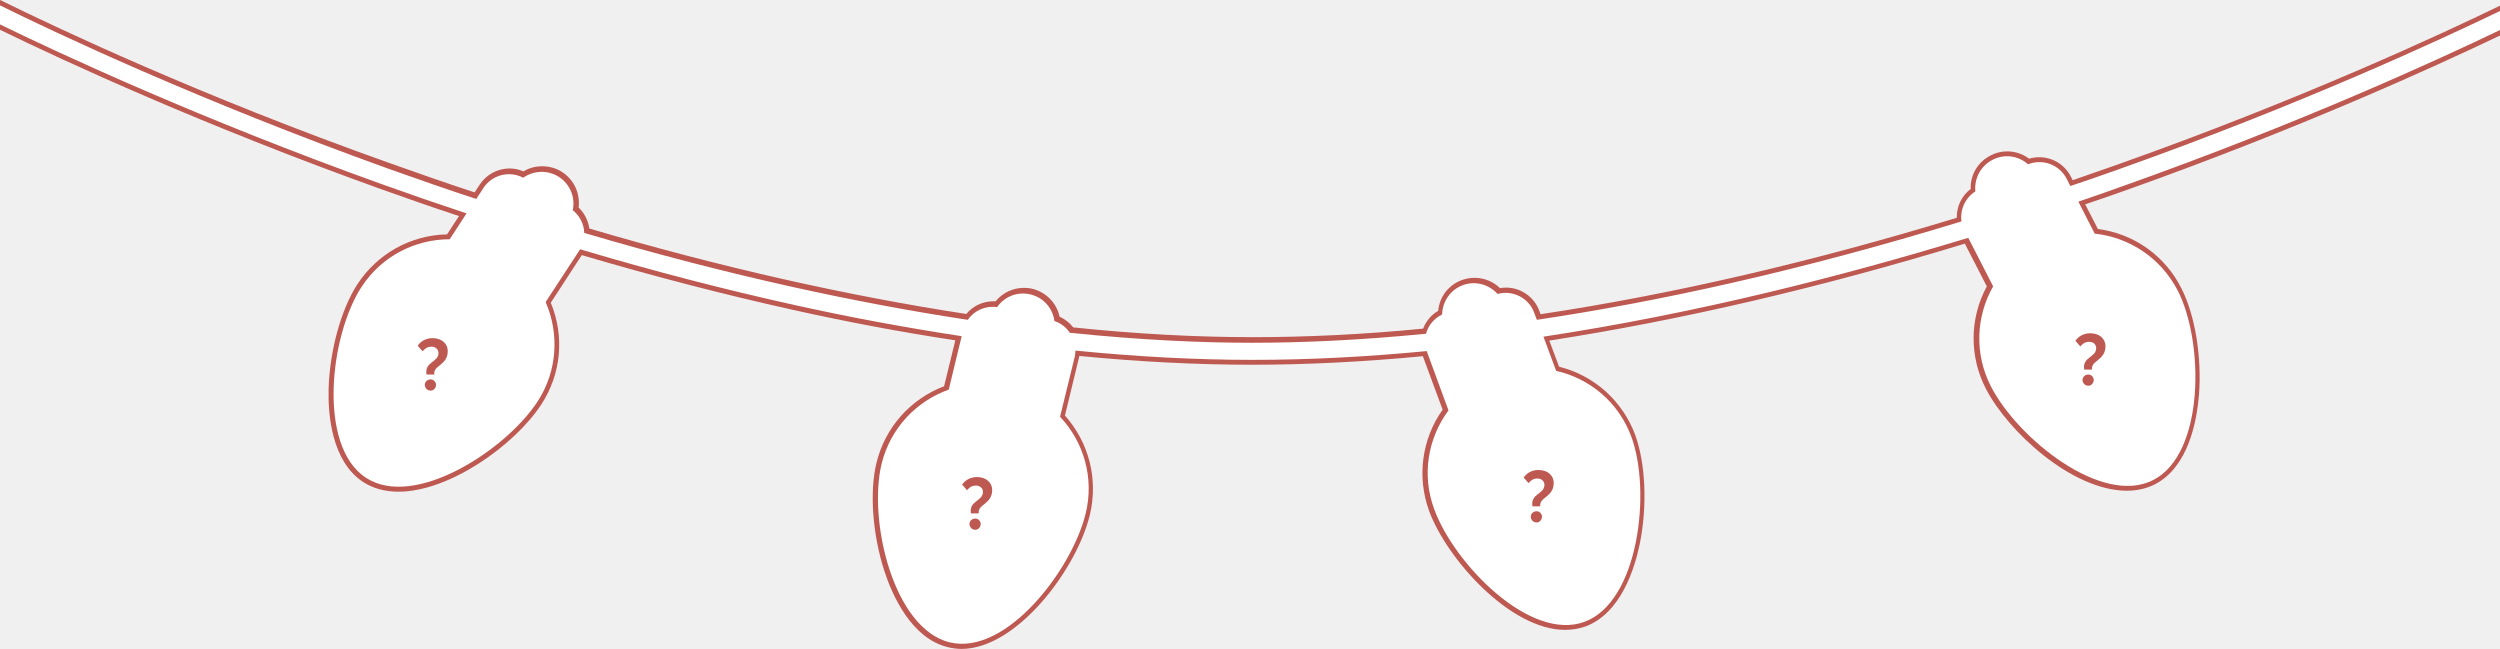
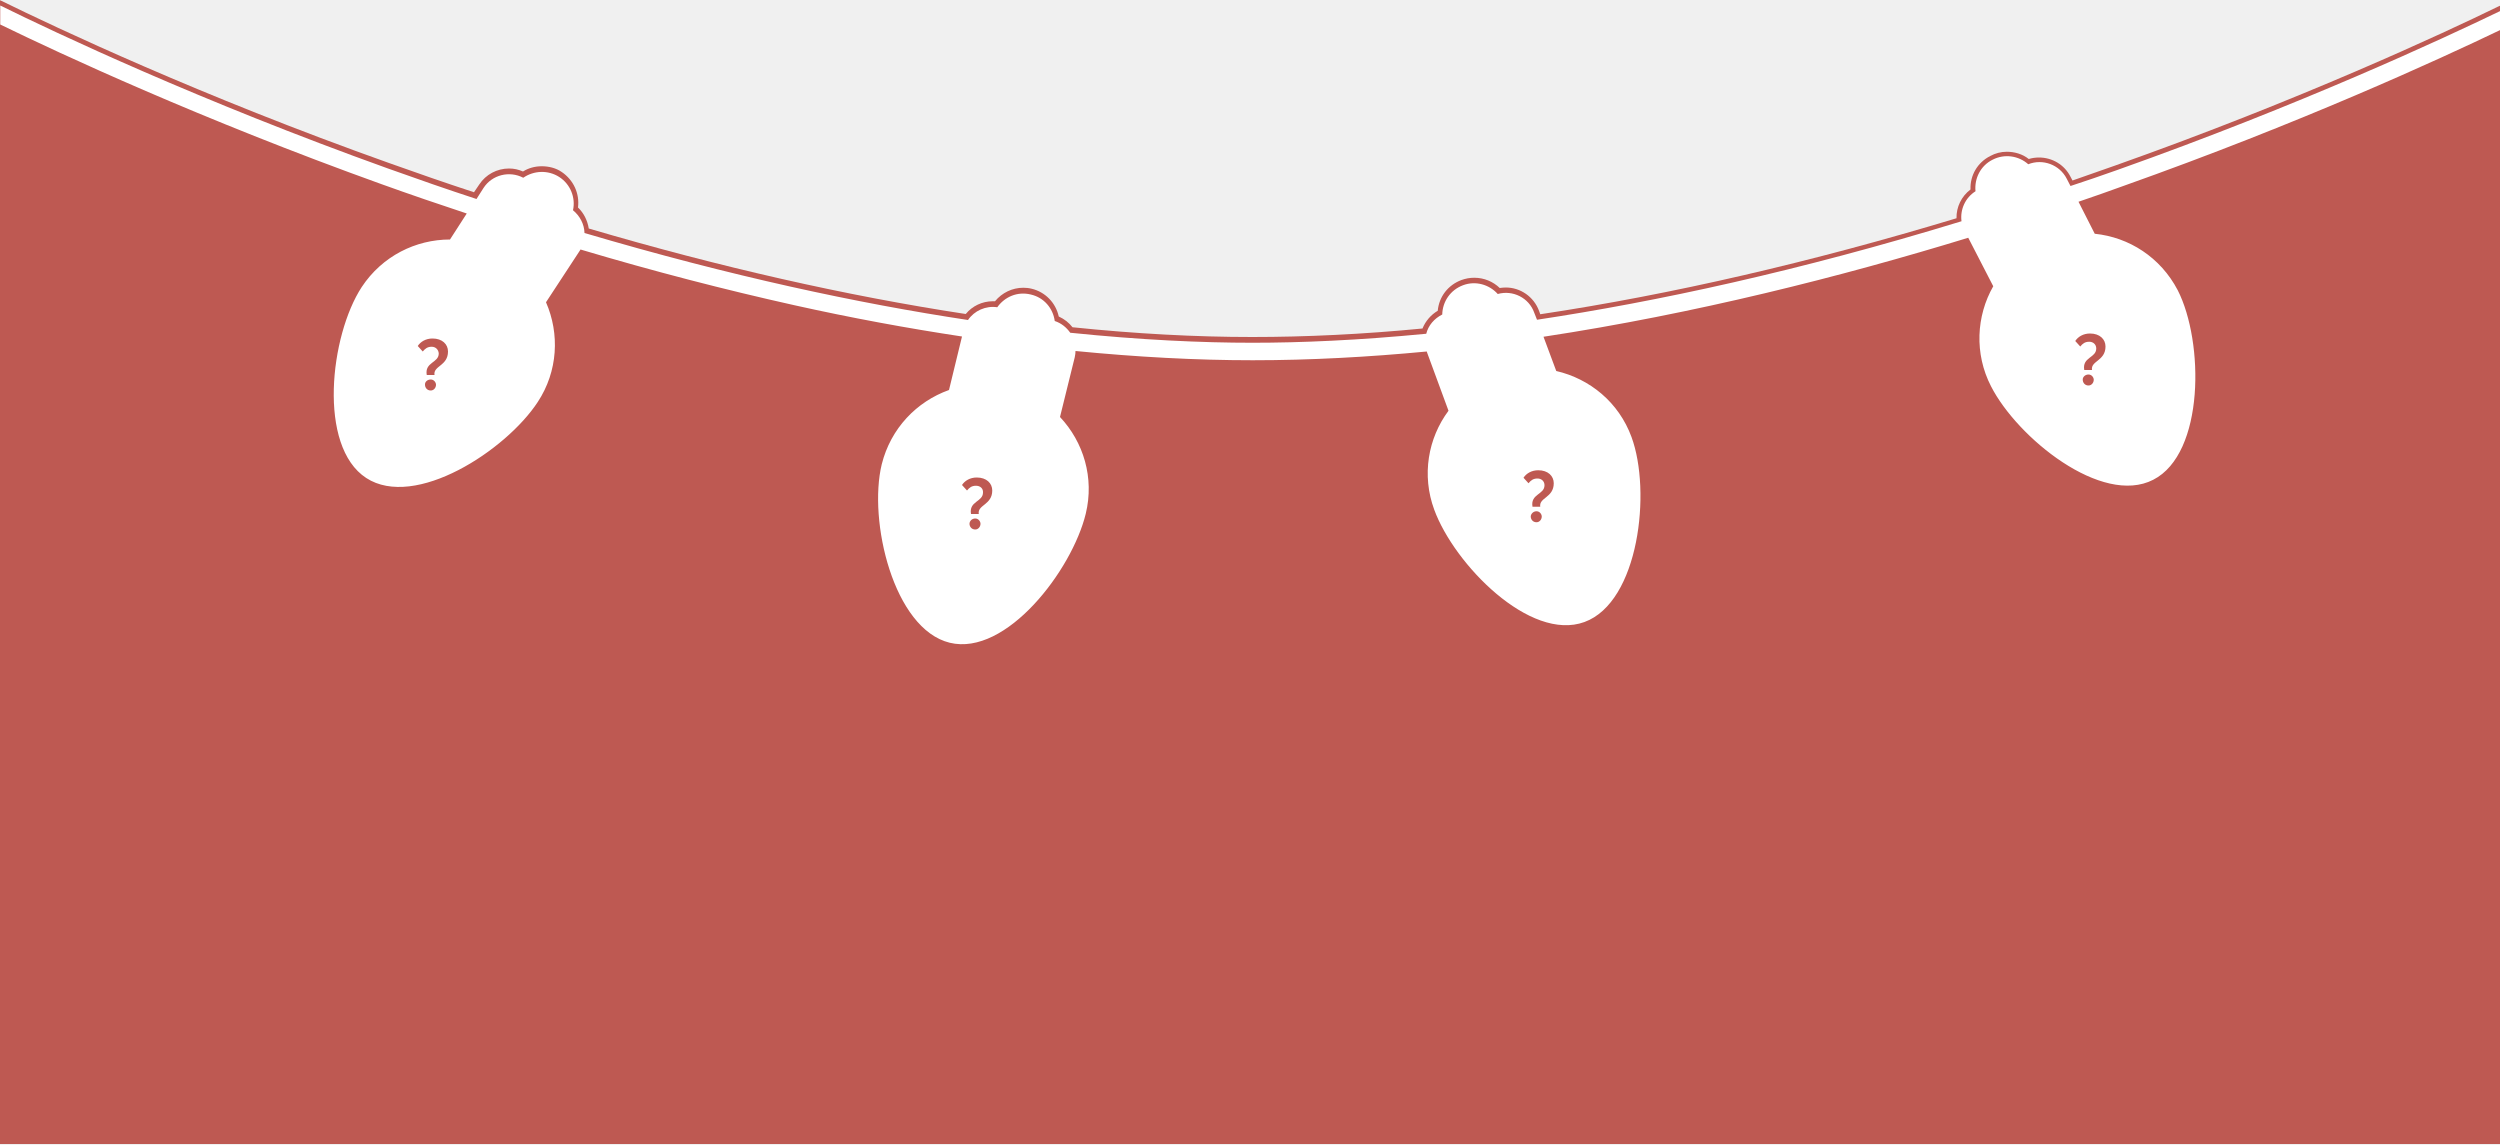
- <svg xmlns="http://www.w3.org/2000/svg" version="1.1" id="Слой_1" x="0px" y="0px" viewBox="0 0 1024 265.7" enable-background="new 0 0 1024 265.7" xml:space="preserve">
+ <svg xmlns="http://www.w3.org/2000/svg" version="1.1" id="Слой_1" x="0px" y="0px" viewBox="-450 -214.8 1000 457.6" enable-background="new -450 -214.8 1000 457.6" xml:space="preserve">
+   <path fill="#BE5952" d="M550-200.6v-11.9l-0.9,0.4c-21.3,10.4-78.8,37.2-153,63.5c-5.6,2-11.1,3.9-17.1,6l-0.8-1.5  c-2.4-4.8-7.3-7.7-12.6-7.7c-1.4,0-2.8,0.2-4.1,0.6c-2.5-2-5.7-2.9-8.8-2.9c-2.3,0-4.6,0.6-6.6,1.7c-5.1,2.6-8.1,7.7-7.9,13.4  c-3.6,2.7-5.7,7-5.6,11.5C274.7-110,218.7-97,166.1-89.1l-0.5-1.4c-2.1-5.6-7.4-9.3-13.3-9.3c-0.9,0-1.7,0.1-2.4,0.2  c-2.7-2.6-6.3-4.1-10.2-4.1c-1.8,0-3.4,0.3-5.1,0.9c-5.4,2-9,6.7-9.5,12.3c-2.7,1.6-4.9,4.1-6.1,7.1c-23.7,2.3-46.7,3.4-68.1,3.4  c-22.6,0-46.8-1.3-71.9-3.9c-1.5-1.9-3.3-3.3-5.5-4.3c-1.2-5.5-5.4-9.8-10.8-11.1c-1.2-0.3-2.3-0.4-3.4-0.4c-4.4,0-8.5,2-11.3,5.4  c-0.3,0-0.6,0-0.9,0c-4.2,0-8.2,1.9-10.8,5.1c-47.9-7.3-98.5-18.8-150.8-34.2c-0.5-3.2-2-6.2-4.3-8.4c0.7-5.6-1.8-11-6.5-14.2  c-2.3-1.6-5.2-2.3-8-2.3c-2.7,0-5.3,0.7-7.5,2.1c-1.8-0.8-3.6-1.2-5.6-1.2c-4.8,0-9.3,2.4-11.9,6.4l-2.1,3.1  c-11.3-3.7-22.8-7.7-34-11.7c-75.6-26.9-133.5-54.3-154.9-64.8l-0.9-0.4v11.9v445.7H550V-200.6z" />
+   <path fill="#FFFFFF" d="M387.9-121.3l-6.5-12.8c6.2-2.1,12.1-4.2,17.9-6.3c70.7-25.1,126-50.5,150.8-62.4v-7.6  c-23,11.1-79.7,37.5-153.2,63.6c-6.3,2.2-12.5,4.4-18.7,6.4l-1.5-2.9c-2.9-5.7-9.7-8.1-15.4-5.8c-3.8-3.4-9.5-4.3-14.3-1.8  c-4.8,2.4-7.3,7.5-6.8,12.6c-4.1,2.6-6.2,7.3-5.6,12c-65.3,20-122.1,32.2-169.8,39.4l-1.1-2.8c-2.1-6-8.6-9.2-14.6-7.5  c-3.4-3.8-8.9-5.4-13.9-3.5c-5.1,1.9-8.2,6.6-8.3,11.7c-3.2,1.6-5.6,4.4-6.4,7.7c-26.9,2.6-50.1,3.6-69.5,3.6  c-20.3,0-44.6-1.1-72.9-4c-1.5-2.1-3.5-3.8-6.2-4.7c-0.7-5.1-4.3-9.4-9.6-10.6c-5.3-1.3-10.4,0.9-13.4,5.1  c-4.6-0.7-9.2,1.4-11.7,5.1c-43.7-6.6-94.9-17.5-153.4-34.8c-0.1-3.5-1.8-6.8-4.6-9.1c1.1-5-1-10.4-5.5-13.3s-10.2-2.6-14.4,0.3  c-5.5-2.9-12.5-1.2-15.9,4.1l-2.8,4.4c-11.6-3.8-23.4-7.9-35.4-12.2c-75.5-27.1-133.2-54.4-155.1-65.2v7.6  c24,11.7,80.3,37.9,152.6,63.9c11.4,4.1,22.8,8,34,11.7l-6.7,10.4c-13.7,0-27.1,6.6-35.3,19c-12.7,19.4-17.7,63.7,1.8,76.4  s55.9-11,68.6-30.4c8.1-12.3,8.8-27.3,3.3-39.9l13.5-20.6c0.1-0.2,0.2-0.3,0.3-0.5c29.2,8.7,57.8,16.1,85.6,22.3  c22.9,5.1,45.2,9.2,67,12.5l-5.2,21.4c-12.9,4.6-23.3,15.3-26.9,29.7c-5.5,22.6,4.7,65.9,27.2,71.4c22.6,5.5,48.9-29,54.4-51.6  c3.5-14.4-0.9-28.7-10.3-38.7l5.9-23.9c0.2-0.9,0.3-1.8,0.3-2.5c24.5,2.4,48.2,3.7,70.9,3.7c23,0,46.4-1.3,69.6-3.5  c0.1,0.2,0.1,0.4,0.2,0.6l8.5,23.1c-8.2,11-10.8,25.8-5.7,39.6c8,21.8,38.3,52.9,60.1,44.9c21.8-8,26.8-52.3,18.8-74  c-5.1-13.9-16.7-23.3-30.1-26.4l-5.1-13.7c60.5-9.2,119-24,169.9-39.6l10,19.4c-6.8,11.9-7.6,27-0.9,40c10.5,20.6,44.3,48,64.9,37.4  c20.6-10.5,20.3-55.2,9.8-75.8C414.2-111.9,401.6-119.9,387.9-121.3z" />
  <g>
-     <path fill="#BE5952" d="M859.3,93.8l-5.2-10.1c5.4-1.8,10.8-3.7,16.2-5.6c70.9-25.2,126.4-50.5,153.8-63.6V2.3l-0.9,0.4   c-21.8,10.6-80.7,38.1-156.7,65c-5.7,2-11.4,4-17.5,6.1l-0.8-1.5c-2.5-4.9-7.5-7.9-12.9-7.9c-1.4,0-2.9,0.2-4.2,0.6   c-2.6-2-5.8-3-9-3c-2.4,0-4.7,0.6-6.8,1.7c-5.2,2.7-8.3,7.9-8.1,13.7c-3.7,2.8-5.8,7.2-5.7,11.8c-59.3,18.1-116.6,31.4-170.5,39.5   l-0.5-1.4c-2.1-5.7-7.6-9.5-13.6-9.5c-0.9,0-1.7,0.1-2.5,0.2c-2.8-2.7-6.5-4.2-10.4-4.2c-1.8,0-3.5,0.3-5.2,0.9   c-5.5,2-9.2,6.9-9.7,12.6c-2.8,1.6-5,4.2-6.2,7.3c-24.3,2.4-47.8,3.5-69.7,3.5c-23.1,0-47.9-1.3-73.6-4c-1.5-1.9-3.4-3.4-5.6-4.4   c-1.2-5.6-5.5-10-11.1-11.4c-1.2-0.3-2.4-0.4-3.5-0.4c-4.5,0-8.7,2-11.6,5.5c-0.3,0-0.6,0-0.9,0c-4.3,0-8.4,1.9-11.1,5.2   c-49-7.5-100.9-19.2-154.4-35c-0.5-3.3-2-6.3-4.4-8.6c0.7-5.7-1.8-11.3-6.7-14.5c-2.4-1.6-5.3-2.4-8.2-2.4c-2.8,0-5.4,0.7-7.7,2.1   c-1.8-0.8-3.7-1.2-5.7-1.2c-4.9,0-9.5,2.5-12.2,6.6l-2.1,3.2c-11.6-3.8-23.3-7.9-34.8-12C82.1,39.3,22.8,11.2,0.9,0.4L0,0v12.2   c27.5,13.4,83.5,39.2,155.6,65.1c10.6,3.8,21.5,7.6,32.4,11.2l-4.9,7.5c-14.9,0.3-28.5,7.9-36.7,20.4   c-6.7,10.3-11.3,27.1-11.8,42.7c-0.3,10.6,1.2,29.8,14.1,38.3c4,2.6,8.9,4,14.5,4c20.7,0,47.4-18.8,58.5-35.7   c8.2-12.5,9.6-28,3.9-41.7l12.7-19.5c29.5,8.7,58.5,16.2,86.4,22.4c22.4,5,44.8,9.2,66.6,12.5l-4.6,18.8   c-13.9,5.3-24.2,17-27.7,31.4c-2.9,11.9-1.6,29.3,3.2,44.2c3.3,10.1,11.1,27.7,26.1,31.3c1.8,0.4,3.6,0.7,5.5,0.7   c22.8,0,47.3-32.8,52.6-54.9c3.5-14.5-0.3-29.6-10.2-40.7l5.7-23.5c0.1-0.3,0.1-0.6,0.2-0.9c24.6,2.4,48.4,3.6,70.8,3.6   c22.2,0,45.7-1.2,69.9-3.5l8.1,21.9c-8.6,12.1-10.6,27.6-5.5,41.6c7.2,19.4,33,48.6,55.7,48.6c2.9,0,5.7-0.5,8.3-1.4   c14.5-5.4,20.2-23.7,22.3-34.1c3.1-15.4,2.3-32.7-1.9-44.3c-5.2-14-16.8-24.4-31.2-28l-4-10.7c53.6-8.3,110.9-21.6,170.2-39.7   l9,17.5c-7.1,13.1-7.2,28.7-0.4,41.9c9,17.5,35.3,41.8,57.8,41.8c0,0,0,0,0,0c4.2,0,8-0.9,11.4-2.6c13.8-7.1,17.2-25.9,18.1-36.6   c1.2-15.6-1.6-32.8-7.2-43.7C886.8,104.7,874,95.7,859.3,93.8z" />
-     <path fill="#FFFFFF" d="M858,95.7l-6.7-13.1c6.3-2.1,12.4-4.3,18.3-6.4c72.4-25.7,129-51.7,154.4-63.9V4.5   c-23.6,11.4-81.6,38.4-156.9,65.1c-6.4,2.3-12.8,4.5-19.1,6.6l-1.5-3c-3-5.8-9.9-8.3-15.8-5.9c-3.9-3.5-9.7-4.4-14.6-1.8   c-4.9,2.5-7.5,7.7-7,12.9c-4.2,2.7-6.3,7.5-5.7,12.3c-66.9,20.5-125,33-173.9,40.3l-1.1-2.9c-2.2-6.1-8.8-9.4-15-7.7   c-3.5-3.9-9.1-5.5-14.2-3.6c-5.2,1.9-8.4,6.8-8.5,12c-3.3,1.6-5.7,4.5-6.6,7.9c-27.5,2.7-51.3,3.7-71.2,3.7   c-20.8,0-45.7-1.1-74.7-4.1c-1.5-2.2-3.6-3.9-6.3-4.8c-0.7-5.2-4.4-9.6-9.8-10.9c-5.4-1.3-10.7,0.9-13.7,5.2   c-4.7-0.7-9.4,1.4-12,5.2c-44.8-6.8-97.2-17.9-157.1-35.6c-0.1-3.6-1.8-7-4.7-9.3c1.1-5.1-1-10.6-5.6-13.6   c-4.6-3-10.4-2.7-14.7,0.3c-5.6-3-12.8-1.2-16.3,4.2l-2.9,4.5c-11.9-3.9-24-8.1-36.3-12.5C81.5,41.2,22.4,13.3,0,2.2V10   c24.6,12,82.2,38.8,156.3,65.4c11.7,4.2,23.3,8.2,34.8,12L184.2,98c-14,0-27.8,6.8-36.1,19.5c-13,19.9-18.1,65.2,1.8,78.2   c19.9,13,57.2-11.3,70.2-31.1c8.3-12.6,9-28,3.4-40.9l13.8-21.1c0.1-0.2,0.2-0.3,0.3-0.5c29.9,8.9,59.2,16.5,87.7,22.8   c23.4,5.2,46.3,9.4,68.6,12.8l-5.3,21.9c-13.2,4.7-23.9,15.7-27.5,30.4c-5.6,23.1,4.8,67.5,27.9,73.1c23.1,5.6,50.1-29.7,55.7-52.8   c3.6-14.7-0.9-29.4-10.5-39.6l6-24.5c0.2-0.9,0.3-1.8,0.3-2.6c25.1,2.5,49.4,3.8,72.6,3.8c23.6,0,47.5-1.3,71.3-3.6   c0.1,0.2,0.1,0.4,0.2,0.6l8.7,23.7c-8.4,11.3-11.1,26.4-5.8,40.6c8.2,22.3,39.2,54.2,61.5,46c22.3-8.2,27.4-53.6,19.2-75.8   c-5.2-14.2-17.1-23.9-30.8-27l-5.2-14c62-9.4,121.9-24.6,174-40.5l10.2,19.9c-7,12.2-7.8,27.6-0.9,41   c10.8,21.1,45.4,49.2,66.5,38.3c21.1-10.8,20.8-56.5,10-77.6C884.9,105.4,872,97.2,858,95.7z" />
-     <g>
-       <g>
-         <path fill="#BE5952" d="M176.8,142c-1.7,0-2.7,0.7-3.7,1.9l-2-2.3c1.1-1.7,3.3-3.1,6-3.1c4,0,6.3,2.4,6.3,5.3     c0,5.9-6.1,5.8-5.5,9.6l-3.2,0c-0.9-5.3,4.9-4.9,4.9-8.8C179.6,143.1,178.4,142,176.8,142z M176.4,155.4c1.3,0,2.2,1.2,2.2,2.2     c0,1.2-0.9,2.4-2.2,2.4c-1.5,0-2.4-1.2-2.4-2.4C174,156.6,174.9,155.4,176.4,155.4z" />
-       </g>
-       <g>
-         <path fill="#BE5952" d="M399.8,198.9c-1.7,0-2.7,0.7-3.7,1.9l-2-2.3c1.1-1.7,3.3-3.1,6-3.1c4,0,6.3,2.4,6.3,5.3     c0,5.9-6.1,5.8-5.5,9.6l-3.2,0c-0.9-5.3,4.9-4.9,4.9-8.8C402.7,200.1,401.5,198.9,399.8,198.9z M399.5,212.4     c1.3,0,2.2,1.2,2.2,2.2c0,1.2-0.9,2.4-2.2,2.4c-1.5,0-2.4-1.2-2.4-2.4C397.1,213.5,398,212.4,399.5,212.4z" />
-       </g>
-       <g>
-         <path fill="#BE5952" d="M629.8,196c-1.7,0-2.7,0.7-3.7,1.9l-2-2.3c1.1-1.7,3.3-3.1,6-3.1c4,0,6.3,2.4,6.3,5.3     c0,5.9-6.1,5.8-5.5,9.6l-3.2,0c-0.9-5.3,4.9-4.9,4.9-8.8C632.6,197.1,631.4,196,629.8,196z M629.4,209.4c1.3,0,2.2,1.2,2.2,2.2     c0,1.2-0.9,2.4-2.2,2.4c-1.5,0-2.4-1.2-2.4-2.4C627,210.6,627.9,209.4,629.4,209.4z" />
-       </g>
-       <g>
-         <path fill="#BE5952" d="M855.8,140c-1.7,0-2.7,0.7-3.7,1.9l-2-2.3c1.1-1.7,3.3-3.1,6-3.1c4,0,6.3,2.4,6.3,5.3     c0,5.9-6.1,5.8-5.5,9.6l-3.2,0c-0.9-5.3,4.9-4.9,4.9-8.8C858.6,141.1,857.4,140,855.8,140z M855.4,153.4c1.3,0,2.2,1.2,2.2,2.2     c0,1.2-0.9,2.4-2.2,2.4c-1.5,0-2.4-1.2-2.4-2.4C853,154.6,853.9,153.4,855.4,153.4z" />
-       </g>
-     </g>
+     <path fill="#BE5952" d="M-277.3-76.1c-1.7,0-2.6,0.7-3.6,1.9l-2-2.2c1.1-1.7,3.2-3,5.9-3c3.9,0,6.2,2.3,6.2,5.2   c0,5.8-6,5.7-5.4,9.4h-3.1c-0.9-5.2,4.8-4.8,4.8-8.6C-274.6-75-275.8-76.1-277.3-76.1z M-277.7-63c1.3,0,2.1,1.2,2.1,2.1   c0,1.2-0.9,2.3-2.1,2.3c-1.5,0-2.3-1.2-2.3-2.3C-280.1-61.9-279.2-63-277.7-63z" />
+   </g>
+   <g>
+     <path fill="#BE5952" d="M-59.6-20.5c-1.7,0-2.6,0.7-3.6,1.9l-2-2.2c1.1-1.7,3.2-3,5.9-3c3.9,0,6.2,2.3,6.2,5.2c0,5.8-6,5.7-5.4,9.4   h-3.1c-0.9-5.2,4.8-4.8,4.8-8.6C-56.7-19.4-57.9-20.5-59.6-20.5z M-59.9-7.4c1.3,0,2.1,1.2,2.1,2.1c0,1.2-0.9,2.3-2.1,2.3   c-1.5,0-2.3-1.2-2.3-2.3C-62.2-6.3-61.3-7.4-59.9-7.4z" />
+   </g>
+   <g>
+     <path fill="#BE5952" d="M165-23.4c-1.7,0-2.6,0.7-3.6,1.9l-2-2.2c1.1-1.7,3.2-3,5.9-3c3.9,0,6.2,2.3,6.2,5.2c0,5.8-6,5.7-5.4,9.4   H163c-0.9-5.2,4.8-4.8,4.8-8.6C167.8-22.3,166.6-23.4,165-23.4z M164.6-10.3c1.3,0,2.1,1.2,2.1,2.1c0,1.2-0.9,2.3-2.1,2.3   c-1.5,0-2.3-1.2-2.3-2.3C162.3-9.1,163.2-10.3,164.6-10.3z" />
+   </g>
+   <g>
+     <path fill="#BE5952" d="M385.7-78.1c-1.7,0-2.6,0.7-3.6,1.9l-2-2.2c1.1-1.7,3.2-3,5.9-3c3.9,0,6.2,2.3,6.2,5.2c0,5.8-6,5.7-5.4,9.4   h-3.1c-0.9-5.2,4.8-4.8,4.8-8.6C388.5-77,387.3-78.1,385.7-78.1z M385.4-65c1.3,0,2.1,1.2,2.1,2.1c0,1.2-0.9,2.3-2.1,2.3   c-1.5,0-2.3-1.2-2.3-2.3C383-63.8,383.9-65,385.4-65z" />
  </g>
</svg>
